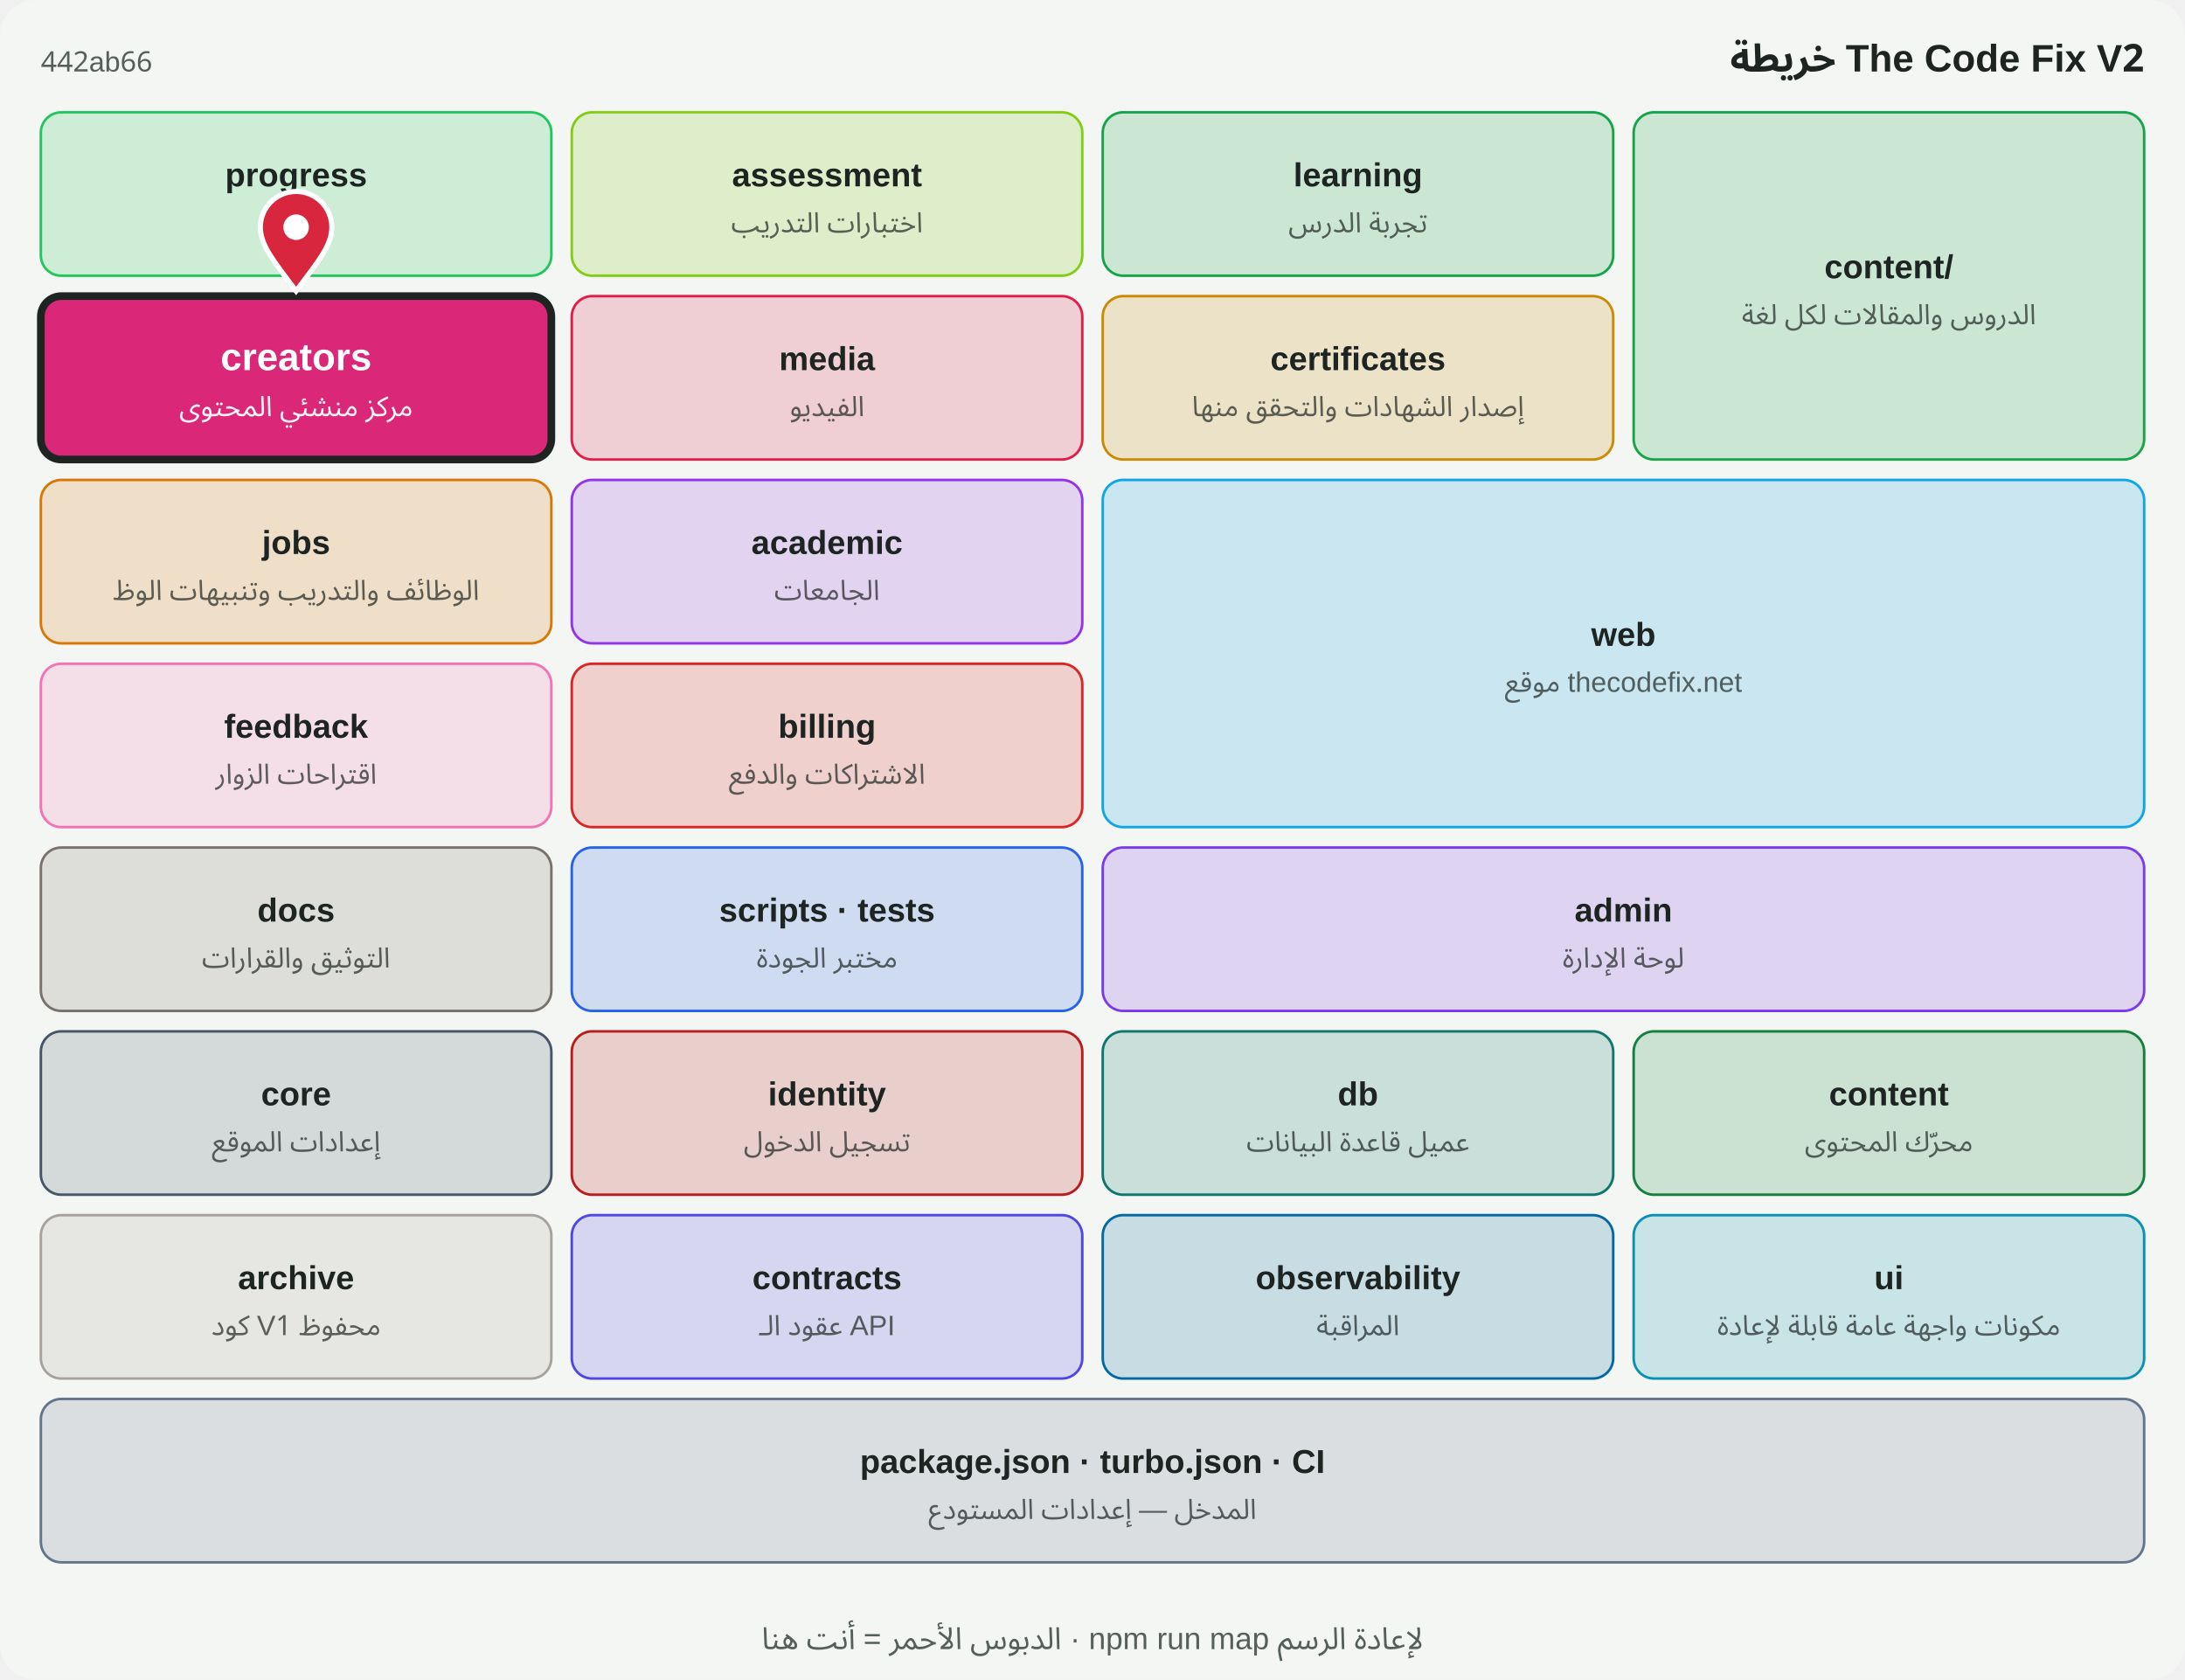
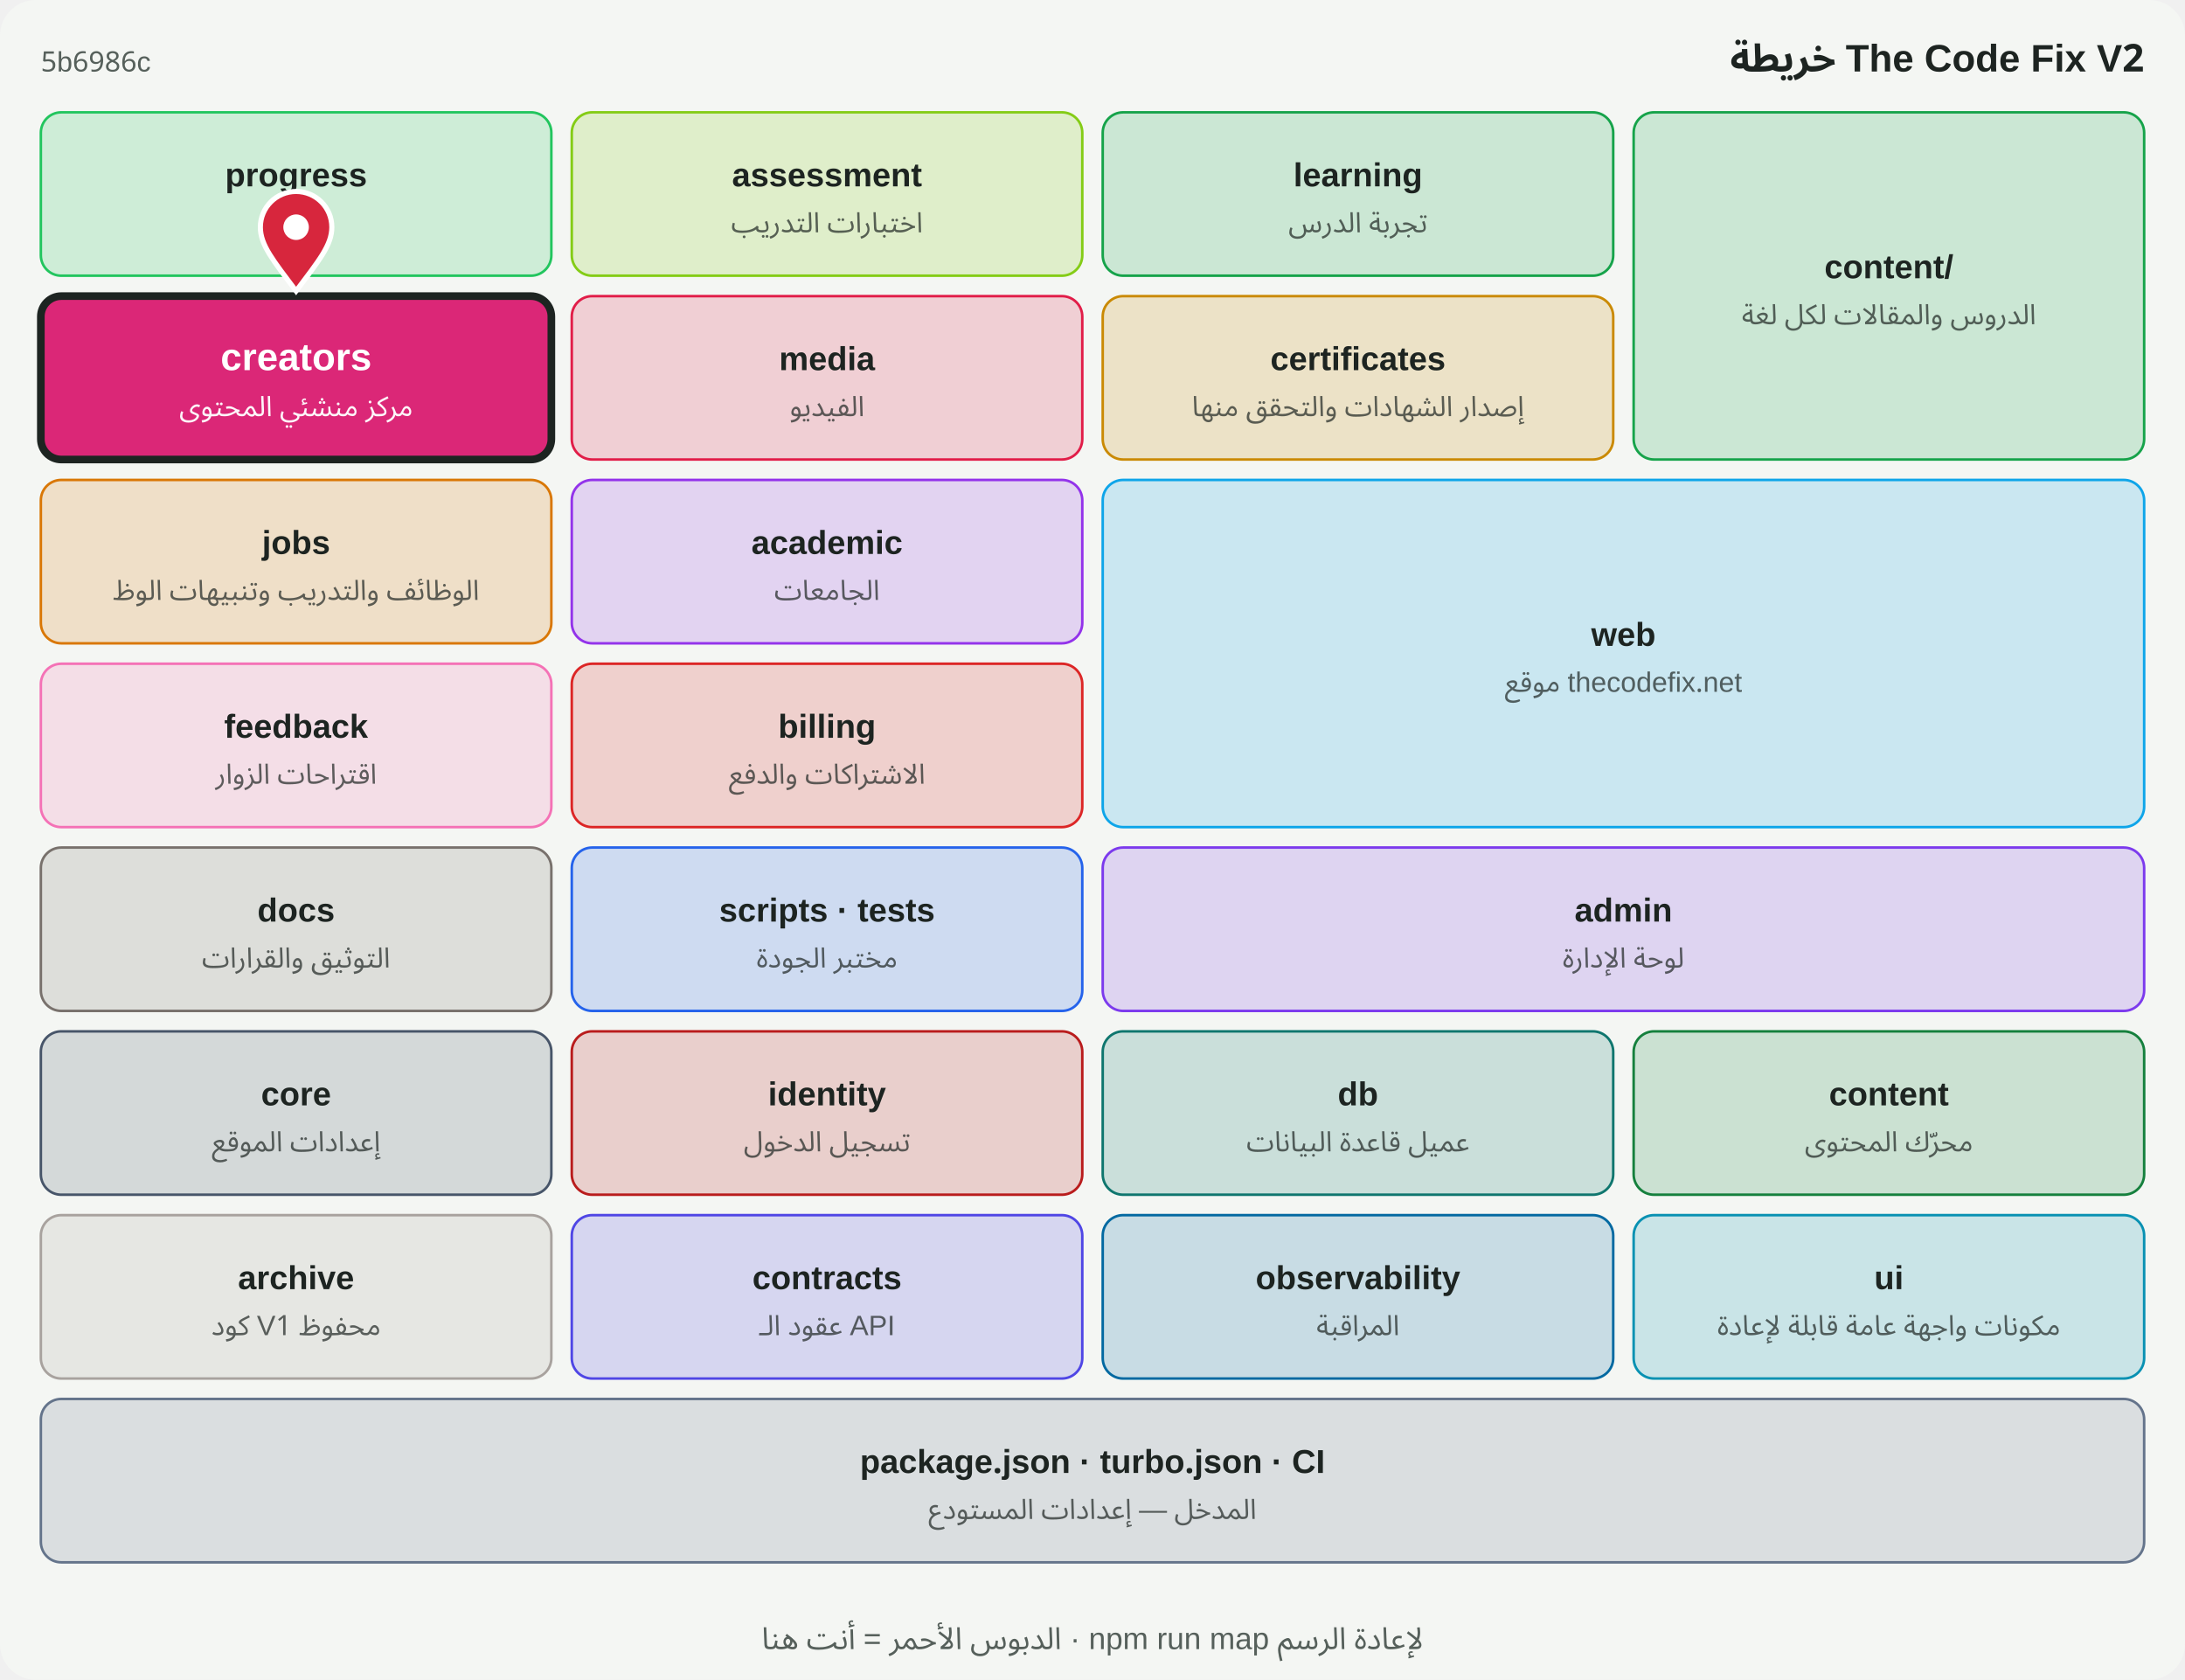
<svg xmlns="http://www.w3.org/2000/svg" viewBox="0 0 856 658" width="856" height="658" font-family="'Segoe UI', Tahoma, 'Noto Sans Arabic', Arial, sans-serif" role="img" aria-label="خريطة مشروع The Code Fix — مركز منشئي المحتوى (@tcf/creators)">
  <rect width="856" height="658" rx="14" fill="#f4f6f3" />
  <text x="840" y="28" text-anchor="end" font-size="15" font-weight="700" fill="#1d2421">خريطة The Code Fix V2</text>
-   <text x="16" y="28" font-size="11" fill="#56605b">442ab66</text>
+   <text x="16" y="28" font-size="11" fill="#56605b">5b6986c</text>
  <g>
    <rect x="640" y="44" width="200" height="136" rx="8" fill="#16a34a" fill-opacity="0.18" stroke="#16a34a" stroke-width="1" />
    <text x="740" y="109" text-anchor="middle" font-size="13" font-weight="600" fill="#1d2421">content/</text>
    <text x="740" y="127" text-anchor="middle" font-size="11" fill="#1d2421" fill-opacity="0.7">الدروس والمقالات لكل لغة</text>
  </g>
  <g>
    <rect x="432" y="44" width="200" height="64" rx="8" fill="#16a34a" fill-opacity="0.18" stroke="#16a34a" stroke-width="1" />
    <text x="532" y="73" text-anchor="middle" font-size="13" font-weight="600" fill="#1d2421">learning</text>
    <text x="532" y="91" text-anchor="middle" font-size="11" fill="#1d2421" fill-opacity="0.7">تجربة الدرس</text>
  </g>
  <g>
    <rect x="224" y="44" width="200" height="64" rx="8" fill="#84cc16" fill-opacity="0.18" stroke="#84cc16" stroke-width="1" />
    <text x="324" y="73" text-anchor="middle" font-size="13" font-weight="600" fill="#1d2421">assessment</text>
    <text x="324" y="91" text-anchor="middle" font-size="11" fill="#1d2421" fill-opacity="0.7">اختبارات التدريب</text>
  </g>
  <g>
    <rect x="16" y="44" width="200" height="64" rx="8" fill="#22c55e" fill-opacity="0.18" stroke="#22c55e" stroke-width="1" />
    <text x="116" y="73" text-anchor="middle" font-size="13" font-weight="600" fill="#1d2421">progress</text>
    <text x="116" y="91" text-anchor="middle" font-size="11" fill="#1d2421" fill-opacity="0.7">التقدّم</text>
  </g>
  <g>
    <rect x="432" y="116" width="200" height="64" rx="8" fill="#ca8a04" fill-opacity="0.18" stroke="#ca8a04" stroke-width="1" />
    <text x="532" y="145" text-anchor="middle" font-size="13" font-weight="600" fill="#1d2421">certificates</text>
    <text x="532" y="163" text-anchor="middle" font-size="11" fill="#1d2421" fill-opacity="0.7">إصدار الشهادات والتحقق منها</text>
  </g>
  <g>
    <rect x="224" y="116" width="200" height="64" rx="8" fill="#e11d48" fill-opacity="0.18" stroke="#e11d48" stroke-width="1" />
    <text x="324" y="145" text-anchor="middle" font-size="13" font-weight="600" fill="#1d2421">media</text>
    <text x="324" y="163" text-anchor="middle" font-size="11" fill="#1d2421" fill-opacity="0.7">الفيديو</text>
  </g>
  <g>
    <rect x="16" y="116" width="200" height="64" rx="8" fill="#db2777" fill-opacity="1" stroke="#1d2421" stroke-width="3" />
    <text x="116" y="145" text-anchor="middle" font-size="15" font-weight="700" fill="#ffffff">creators</text>
    <text x="116" y="163" text-anchor="middle" font-size="11" fill="#ffffff" fill-opacity="0.95">مركز منشئي المحتوى</text>
  </g>
  <path d="M116 114 c-9 -12 -14 -18 -14 -25 a14 14 0 0 1 28 0 c0 7 -5 13 -14 25z" fill="#d7263d" stroke="#fff" stroke-width="2" />
  <circle cx="116" cy="89" r="5" fill="#fff" />
  <g>
    <rect x="432" y="188" width="408" height="136" rx="8" fill="#0ea5e9" fill-opacity="0.18" stroke="#0ea5e9" stroke-width="1" />
    <text x="636" y="253" text-anchor="middle" font-size="13" font-weight="600" fill="#1d2421">web</text>
    <text x="636" y="271" text-anchor="middle" font-size="11" fill="#1d2421" fill-opacity="0.7">موقع thecodefix.net</text>
  </g>
  <g>
    <rect x="224" y="188" width="200" height="64" rx="8" fill="#9333ea" fill-opacity="0.18" stroke="#9333ea" stroke-width="1" />
    <text x="324" y="217" text-anchor="middle" font-size="13" font-weight="600" fill="#1d2421">academic</text>
    <text x="324" y="235" text-anchor="middle" font-size="11" fill="#1d2421" fill-opacity="0.7">الجامعات</text>
  </g>
  <g>
    <rect x="16" y="188" width="200" height="64" rx="8" fill="#d97706" fill-opacity="0.18" stroke="#d97706" stroke-width="1" />
    <text x="116" y="217" text-anchor="middle" font-size="13" font-weight="600" fill="#1d2421">jobs</text>
    <text x="116" y="235" text-anchor="middle" font-size="11" fill="#1d2421" fill-opacity="0.7">الوظائف والتدريب وتنبيهات الوظ</text>
  </g>
  <g>
    <rect x="224" y="260" width="200" height="64" rx="8" fill="#dc2626" fill-opacity="0.18" stroke="#dc2626" stroke-width="1" />
    <text x="324" y="289" text-anchor="middle" font-size="13" font-weight="600" fill="#1d2421">billing</text>
    <text x="324" y="307" text-anchor="middle" font-size="11" fill="#1d2421" fill-opacity="0.7">الاشتراكات والدفع</text>
  </g>
  <g>
    <rect x="16" y="260" width="200" height="64" rx="8" fill="#f472b6" fill-opacity="0.18" stroke="#f472b6" stroke-width="1" />
    <text x="116" y="289" text-anchor="middle" font-size="13" font-weight="600" fill="#1d2421">feedback</text>
    <text x="116" y="307" text-anchor="middle" font-size="11" fill="#1d2421" fill-opacity="0.7">اقتراحات الزوار</text>
  </g>
  <g>
    <rect x="432" y="332" width="408" height="64" rx="8" fill="#7c3aed" fill-opacity="0.18" stroke="#7c3aed" stroke-width="1" />
    <text x="636" y="361" text-anchor="middle" font-size="13" font-weight="600" fill="#1d2421">admin</text>
    <text x="636" y="379" text-anchor="middle" font-size="11" fill="#1d2421" fill-opacity="0.7">لوحة الإدارة</text>
  </g>
  <g>
    <rect x="224" y="332" width="200" height="64" rx="8" fill="#2563eb" fill-opacity="0.18" stroke="#2563eb" stroke-width="1" />
    <text x="324" y="361" text-anchor="middle" font-size="13" font-weight="600" fill="#1d2421">scripts · tests</text>
    <text x="324" y="379" text-anchor="middle" font-size="11" fill="#1d2421" fill-opacity="0.7">مختبر الجودة</text>
  </g>
  <g>
    <rect x="16" y="332" width="200" height="64" rx="8" fill="#78716c" fill-opacity="0.18" stroke="#78716c" stroke-width="1" />
    <text x="116" y="361" text-anchor="middle" font-size="13" font-weight="600" fill="#1d2421">docs</text>
    <text x="116" y="379" text-anchor="middle" font-size="11" fill="#1d2421" fill-opacity="0.7">التوثيق والقرارات</text>
  </g>
  <g>
    <rect x="640" y="404" width="200" height="64" rx="8" fill="#15803d" fill-opacity="0.18" stroke="#15803d" stroke-width="1" />
    <text x="740" y="433" text-anchor="middle" font-size="13" font-weight="600" fill="#1d2421">content</text>
    <text x="740" y="451" text-anchor="middle" font-size="11" fill="#1d2421" fill-opacity="0.7">محرّك المحتوى</text>
  </g>
  <g>
    <rect x="432" y="404" width="200" height="64" rx="8" fill="#0f766e" fill-opacity="0.18" stroke="#0f766e" stroke-width="1" />
    <text x="532" y="433" text-anchor="middle" font-size="13" font-weight="600" fill="#1d2421">db</text>
    <text x="532" y="451" text-anchor="middle" font-size="11" fill="#1d2421" fill-opacity="0.7">عميل قاعدة البيانات</text>
  </g>
  <g>
    <rect x="224" y="404" width="200" height="64" rx="8" fill="#b91c1c" fill-opacity="0.18" stroke="#b91c1c" stroke-width="1" />
    <text x="324" y="433" text-anchor="middle" font-size="13" font-weight="600" fill="#1d2421">identity</text>
    <text x="324" y="451" text-anchor="middle" font-size="11" fill="#1d2421" fill-opacity="0.7">تسجيل الدخول</text>
  </g>
  <g>
    <rect x="16" y="404" width="200" height="64" rx="8" fill="#475569" fill-opacity="0.18" stroke="#475569" stroke-width="1" />
    <text x="116" y="433" text-anchor="middle" font-size="13" font-weight="600" fill="#1d2421">core</text>
    <text x="116" y="451" text-anchor="middle" font-size="11" fill="#1d2421" fill-opacity="0.7">إعدادات الموقع</text>
  </g>
  <g>
    <rect x="640" y="476" width="200" height="64" rx="8" fill="#0891b2" fill-opacity="0.18" stroke="#0891b2" stroke-width="1" />
    <text x="740" y="505" text-anchor="middle" font-size="13" font-weight="600" fill="#1d2421">ui</text>
    <text x="740" y="523" text-anchor="middle" font-size="11" fill="#1d2421" fill-opacity="0.7">مكونات واجهة عامة قابلة لإعادة</text>
  </g>
  <g>
    <rect x="432" y="476" width="200" height="64" rx="8" fill="#0369a1" fill-opacity="0.18" stroke="#0369a1" stroke-width="1" />
    <text x="532" y="505" text-anchor="middle" font-size="13" font-weight="600" fill="#1d2421">observability</text>
    <text x="532" y="523" text-anchor="middle" font-size="11" fill="#1d2421" fill-opacity="0.7">المراقبة</text>
  </g>
  <g>
    <rect x="224" y="476" width="200" height="64" rx="8" fill="#4f46e5" fill-opacity="0.18" stroke="#4f46e5" stroke-width="1" />
    <text x="324" y="505" text-anchor="middle" font-size="13" font-weight="600" fill="#1d2421">contracts</text>
    <text x="324" y="523" text-anchor="middle" font-size="11" fill="#1d2421" fill-opacity="0.7">عقود الـ API</text>
  </g>
  <g>
    <rect x="16" y="476" width="200" height="64" rx="8" fill="#a8a29e" fill-opacity="0.18" stroke="#a8a29e" stroke-width="1" />
    <text x="116" y="505" text-anchor="middle" font-size="13" font-weight="600" fill="#1d2421">archive</text>
    <text x="116" y="523" text-anchor="middle" font-size="11" fill="#1d2421" fill-opacity="0.7">كود V1 محفوظ</text>
  </g>
  <g>
    <rect x="16" y="548" width="824" height="64" rx="8" fill="#64748b" fill-opacity="0.18" stroke="#64748b" stroke-width="1" />
    <text x="428" y="577" text-anchor="middle" font-size="13" font-weight="600" fill="#1d2421">package.json · turbo.json · CI</text>
    <text x="428" y="595" text-anchor="middle" font-size="11" fill="#1d2421" fill-opacity="0.7">المدخل — إعدادات المستودع</text>
  </g>
  <text x="428" y="646" text-anchor="middle" font-size="12" fill="#56605b">الدبوس الأحمر = أنت هنا · npm run map لإعادة الرسم</text>
</svg>
